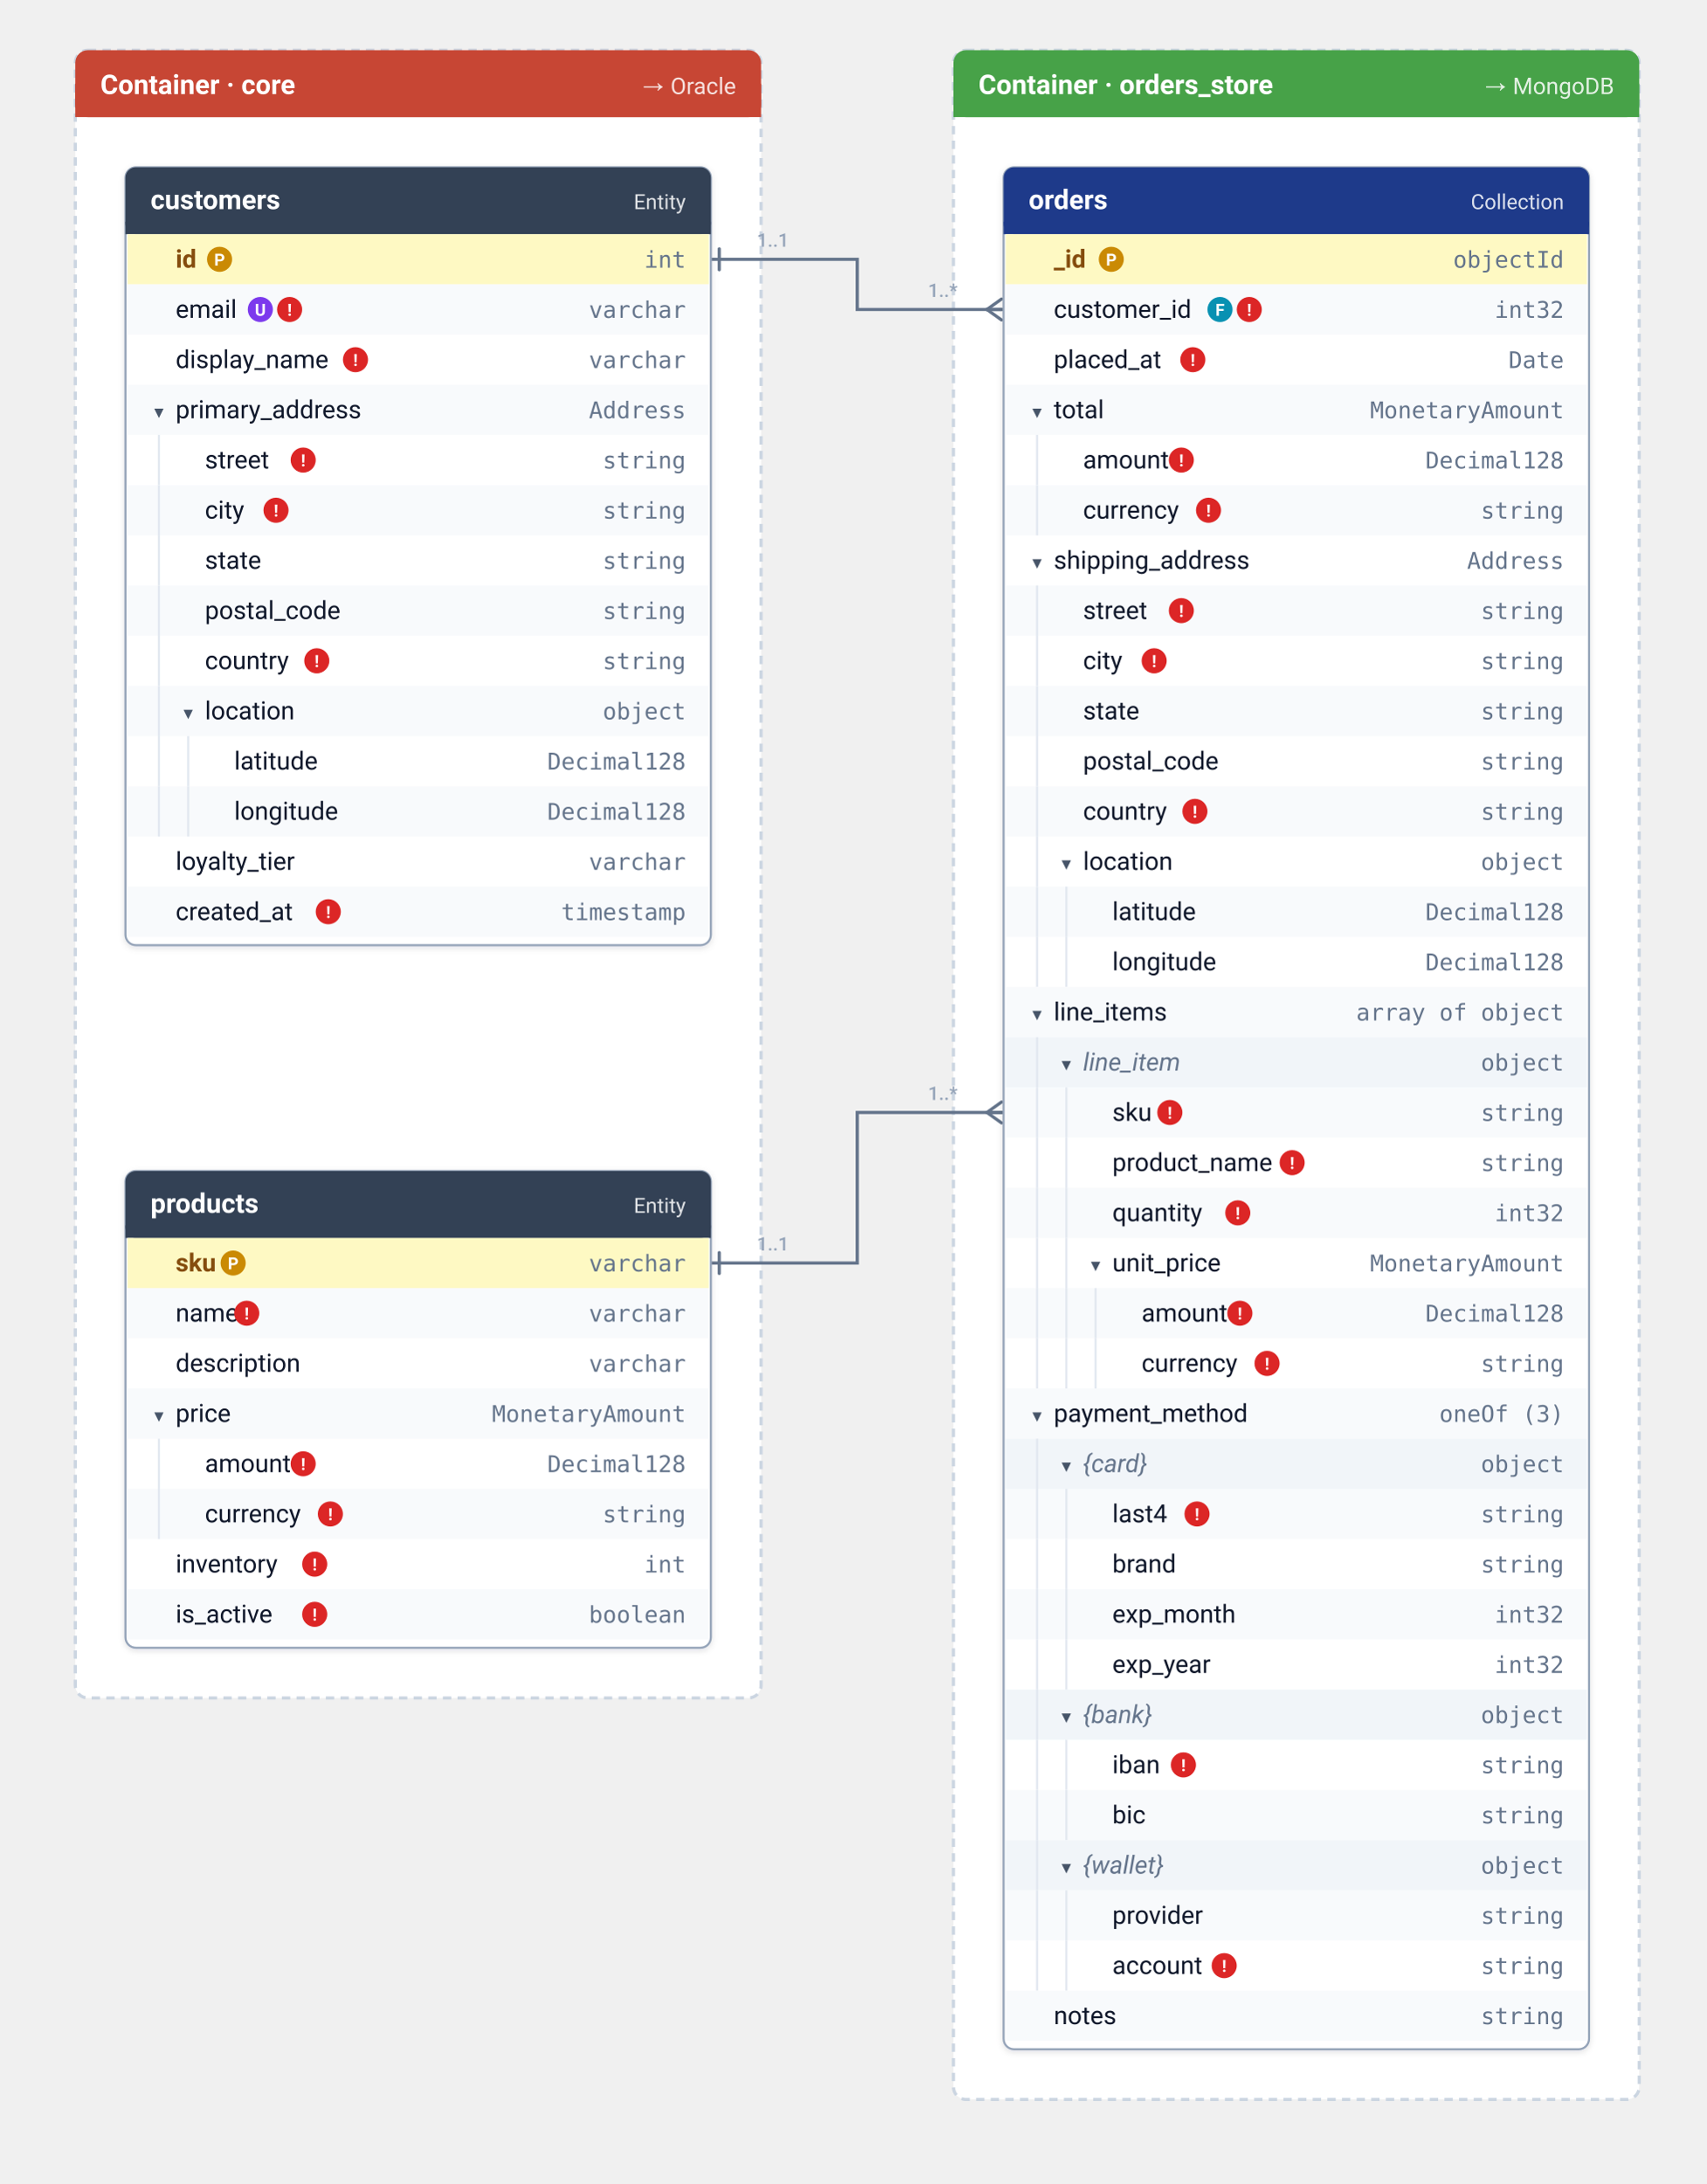
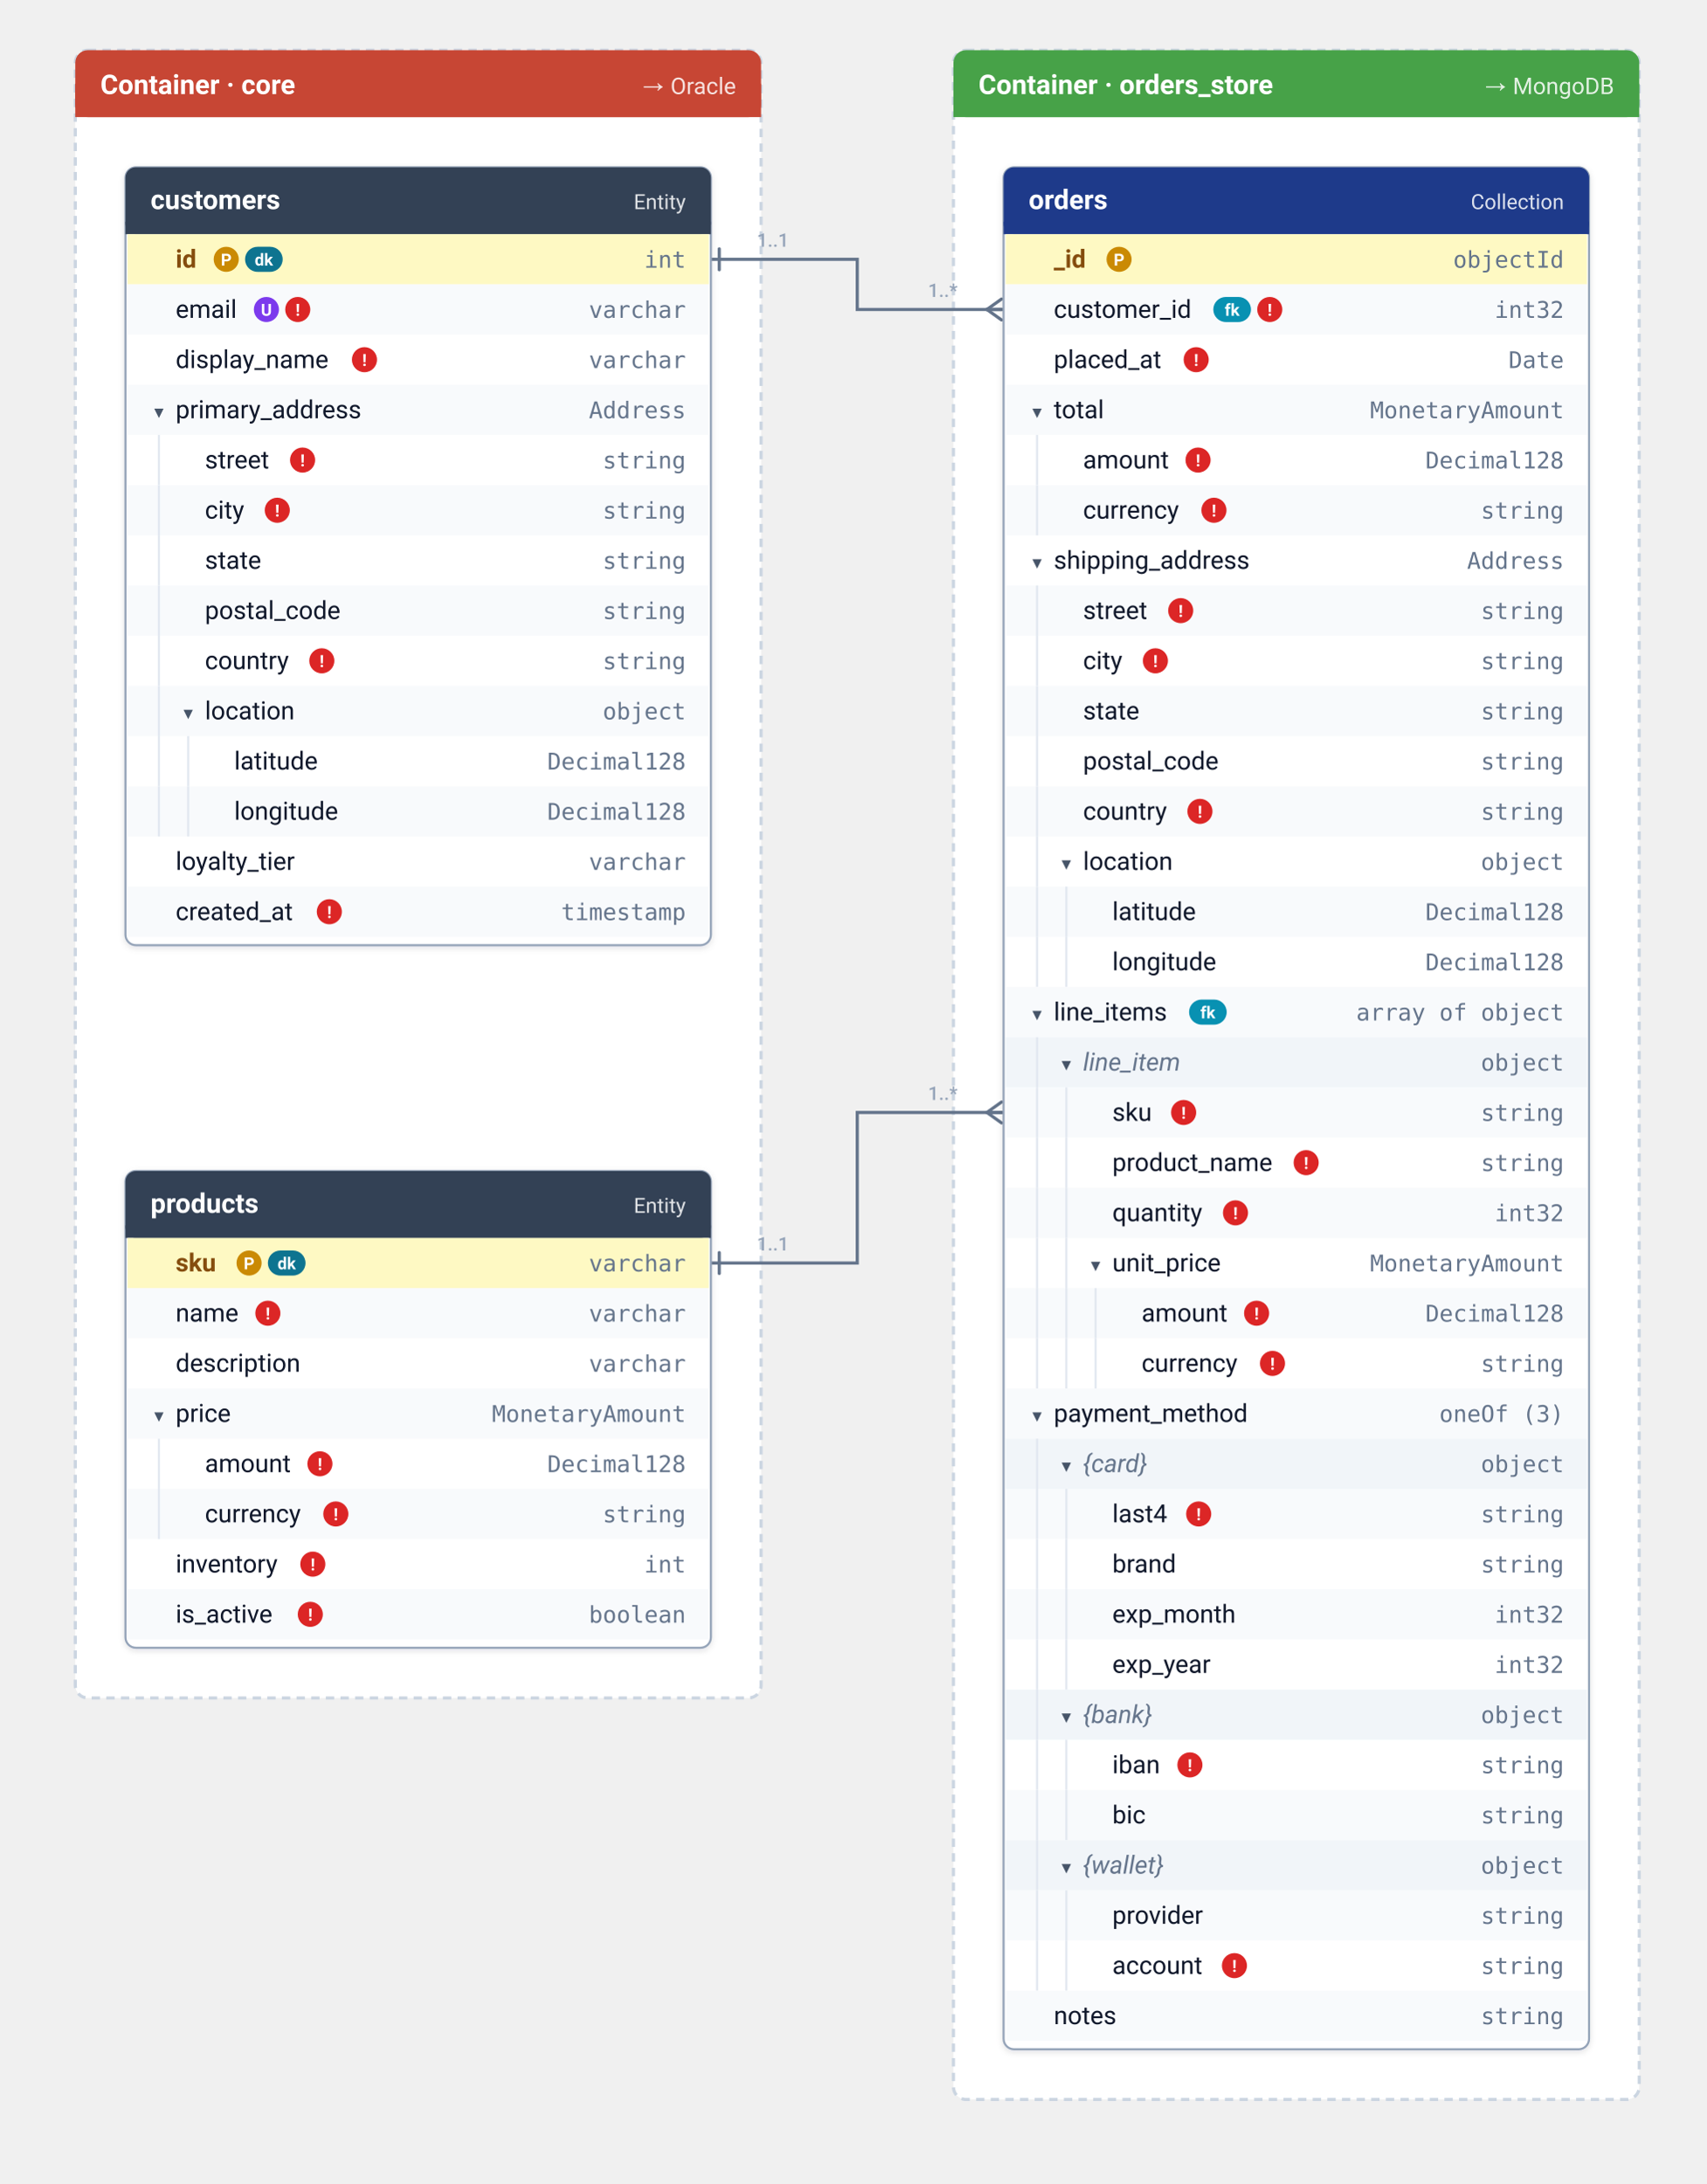
<svg xmlns="http://www.w3.org/2000/svg" width="816" height="1044" viewBox="0 0 816 1044" font-family="system-ui, -apple-system, 'Segoe UI', Roboto, Helvetica, Arial, sans-serif">
  <defs>
    <filter id="entity-shadow" x="-5%" y="-5%" width="110%" height="115%">
      <feDropShadow dx="0" dy="1" stdDeviation="1.5" flood-color="#0f172a" flood-opacity="0.12" />
    </filter>
  </defs>
  <g>
    <rect x="36" y="24" width="328" height="788" rx="6" fill="white" stroke="#cbd5e1" stroke-width="1.5" stroke-dasharray="4 3" />
    <rect x="36" y="24" width="328" height="32" fill="#c74634" rx="6" />
    <rect x="36" y="40" width="328" height="16" fill="#c74634" />
    <text x="48" y="45" fill="white" font-size="13" font-weight="600">Container · core</text>
    <text x="352" y="45" fill="white" font-size="11" text-anchor="end" opacity="0.85">→ Oracle</text>
  </g>
  <g>
    <rect x="456" y="24" width="328" height="980" rx="6" fill="white" stroke="#cbd5e1" stroke-width="1.5" stroke-dasharray="4 3" />
    <rect x="456" y="24" width="328" height="32" fill="#47a248" rx="6" />
    <rect x="456" y="40" width="328" height="16" fill="#47a248" />
    <text x="468" y="45" fill="white" font-size="13" font-weight="600">Container · orders_store</text>
    <text x="772" y="45" fill="white" font-size="11" text-anchor="end" opacity="0.85">→ MongoDB</text>
  </g>
  <g>
    <path d="M 480 148 L 410 148 L 410 124 L 340 124" fill="none" stroke="#64748b" stroke-width="1.5" />
    <g stroke="#64748b" fill="#64748b" stroke-linecap="round" stroke-linejoin="round" transform="translate(480 148) scale(-1 1)">
      <line x1="8" y1="0" x2="1" y2="-5" stroke-width="1.5" fill="none" />
      <line x1="8" y1="0" x2="1" y2="0" stroke-width="1.5" fill="none" />
      <line x1="8" y1="0" x2="1" y2="5" stroke-width="1.5" fill="none" />
    </g>
    <text x="458" y="142" fill="#94a3b8" font-size="9" font-weight="500" text-anchor="end">1..*</text>
    <g stroke="#64748b" fill="#64748b" stroke-linecap="round" stroke-linejoin="round" transform="translate(340 124)">
      <line x1="4" y1="-5" x2="4" y2="5" stroke-width="1.5" fill="none" />
    </g>
    <text x="362" y="118" fill="#94a3b8" font-size="9" font-weight="500" text-anchor="start">1..1</text>
  </g>
  <g>
    <path d="M 480 532 L 410 532 L 410 604 L 340 604" fill="none" stroke="#64748b" stroke-width="1.5" />
    <g stroke="#64748b" fill="#64748b" stroke-linecap="round" stroke-linejoin="round" transform="translate(480 532) scale(-1 1)">
      <line x1="8" y1="0" x2="1" y2="-5" stroke-width="1.5" fill="none" />
      <line x1="8" y1="0" x2="1" y2="0" stroke-width="1.5" fill="none" />
      <line x1="8" y1="0" x2="1" y2="5" stroke-width="1.5" fill="none" />
    </g>
    <text x="458" y="526" fill="#94a3b8" font-size="9" font-weight="500" text-anchor="end">1..*</text>
    <g stroke="#64748b" fill="#64748b" stroke-linecap="round" stroke-linejoin="round" transform="translate(340 604)">
      <line x1="4" y1="-5" x2="4" y2="5" stroke-width="1.5" fill="none" />
    </g>
    <text x="362" y="598" fill="#94a3b8" font-size="9" font-weight="500" text-anchor="start">1..1</text>
  </g>
  <g>
    <rect x="60" y="80" width="280" height="372" rx="5" fill="white" stroke="#94a3b8" stroke-width="1" filter="url(#entity-shadow)" />
    <rect x="60" y="80" width="280" height="32" fill="#334155" rx="5" />
    <rect x="60" y="106" width="280" height="6" fill="#334155" />
    <text x="72" y="100" fill="white" font-size="13" font-weight="600">customers</text>
    <text x="328" y="100" fill="white" font-size="10" text-anchor="end" opacity="0.85">Entity</text>
    <rect x="61" y="112" width="278" height="24" fill="#fef9c3" />
    <text x="84" y="128" fill="#854d0e" font-size="12" font-weight="600">id</text>
    <text x="328" y="128" fill="#64748b" font-size="11" text-anchor="end" font-family="ui-monospace, SFMono-Regular, Menlo, monospace">int</text>
-     <circle cx="105" cy="124" r="6" fill="#ca8a04" />
-     <text x="105" y="127" fill="white" font-size="8" font-weight="700" text-anchor="middle">P</text>
+     <circle cx="108.19" cy="124" r="6" fill="#ca8a04" />
+     <text x="108.19" y="127" fill="white" font-size="8" font-weight="700" text-anchor="middle">P</text>
+     <rect x="117.19" y="118" width="18" height="12" rx="6" fill="#0e7490" />
+     <text x="126.19" y="127" fill="white" font-size="8" font-weight="700" text-anchor="middle">dk</text>
    <rect x="61" y="136" width="278" height="24" fill="#f8fafc" />
    <text x="84" y="152" fill="#0f172a" font-size="12" font-weight="400">email</text>
    <text x="328" y="152" fill="#64748b" font-size="11" text-anchor="end" font-family="ui-monospace, SFMono-Regular, Menlo, monospace">varchar</text>
-     <circle cx="124.5" cy="148" r="6" fill="#7c3aed" />
-     <text x="124.5" y="151" fill="white" font-size="8" font-weight="700" text-anchor="middle">U</text>
-     <circle cx="138.5" cy="148" r="6" fill="#dc2626" />
-     <text x="138.5" y="151" fill="white" font-size="8" font-weight="700" text-anchor="middle">!</text>
+     <circle cx="127.4" cy="148" r="6" fill="#7c3aed" />
+     <text x="127.4" y="151" fill="white" font-size="8" font-weight="700" text-anchor="middle">U</text>
+     <circle cx="142.4" cy="148" r="6" fill="#dc2626" />
+     <text x="142.4" y="151" fill="white" font-size="8" font-weight="700" text-anchor="middle">!</text>
    <text x="84" y="176" fill="#0f172a" font-size="12" font-weight="400">display_name</text>
    <text x="328" y="176" fill="#64748b" font-size="11" text-anchor="end" font-family="ui-monospace, SFMono-Regular, Menlo, monospace">varchar</text>
-     <circle cx="170" cy="172" r="6" fill="#dc2626" />
-     <text x="170" y="175" fill="white" font-size="8" font-weight="700" text-anchor="middle">!</text>
+     <circle cx="174.3" cy="172" r="6" fill="#dc2626" />
+     <text x="174.3" y="175" fill="white" font-size="8" font-weight="700" text-anchor="middle">!</text>
    <rect x="61" y="184" width="278" height="24" fill="#f8fafc" />
    <text x="76" y="200" fill="#475569" font-size="9" text-anchor="middle">▾</text>
    <text x="84" y="200" fill="#0f172a" font-size="12" font-weight="400">primary_address</text>
    <text x="328" y="200" fill="#64748b" font-size="11" text-anchor="end" font-family="ui-monospace, SFMono-Regular, Menlo, monospace">Address</text>
    <line x1="76" y1="208" x2="76" y2="232" stroke="#e2e8f0" stroke-width="1" />
    <text x="98" y="224" fill="#0f172a" font-size="12" font-weight="400">street</text>
    <text x="328" y="224" fill="#64748b" font-size="11" text-anchor="end" font-family="ui-monospace, SFMono-Regular, Menlo, monospace">string</text>
-     <circle cx="145" cy="220" r="6" fill="#dc2626" />
-     <text x="145" y="223" fill="white" font-size="8" font-weight="700" text-anchor="middle">!</text>
+     <circle cx="144.7" cy="220" r="6" fill="#dc2626" />
+     <text x="144.7" y="223" fill="white" font-size="8" font-weight="700" text-anchor="middle">!</text>
    <rect x="61" y="232" width="278" height="24" fill="#f8fafc" />
    <line x1="76" y1="232" x2="76" y2="256" stroke="#e2e8f0" stroke-width="1" />
    <text x="98" y="248" fill="#0f172a" font-size="12" font-weight="400">city</text>
    <text x="328" y="248" fill="#64748b" font-size="11" text-anchor="end" font-family="ui-monospace, SFMono-Regular, Menlo, monospace">string</text>
-     <circle cx="132" cy="244" r="6" fill="#dc2626" />
-     <text x="132" y="247" fill="white" font-size="8" font-weight="700" text-anchor="middle">!</text>
+     <circle cx="132.6" cy="244" r="6" fill="#dc2626" />
+     <text x="132.6" y="247" fill="white" font-size="8" font-weight="700" text-anchor="middle">!</text>
    <line x1="76" y1="256" x2="76" y2="280" stroke="#e2e8f0" stroke-width="1" />
    <text x="98" y="272" fill="#0f172a" font-size="12" font-weight="400">state</text>
    <text x="328" y="272" fill="#64748b" font-size="11" text-anchor="end" font-family="ui-monospace, SFMono-Regular, Menlo, monospace">string</text>
    <rect x="61" y="280" width="278" height="24" fill="#f8fafc" />
    <line x1="76" y1="280" x2="76" y2="304" stroke="#e2e8f0" stroke-width="1" />
    <text x="98" y="296" fill="#0f172a" font-size="12" font-weight="400">postal_code</text>
    <text x="328" y="296" fill="#64748b" font-size="11" text-anchor="end" font-family="ui-monospace, SFMono-Regular, Menlo, monospace">string</text>
    <line x1="76" y1="304" x2="76" y2="328" stroke="#e2e8f0" stroke-width="1" />
    <text x="98" y="320" fill="#0f172a" font-size="12" font-weight="400">country</text>
    <text x="328" y="320" fill="#64748b" font-size="11" text-anchor="end" font-family="ui-monospace, SFMono-Regular, Menlo, monospace">string</text>
-     <circle cx="151.5" cy="316" r="6" fill="#dc2626" />
-     <text x="151.5" y="319" fill="white" font-size="8" font-weight="700" text-anchor="middle">!</text>
+     <circle cx="153.9" cy="316" r="6" fill="#dc2626" />
+     <text x="153.9" y="319" fill="white" font-size="8" font-weight="700" text-anchor="middle">!</text>
    <rect x="61" y="328" width="278" height="24" fill="#f8fafc" />
    <line x1="76" y1="328" x2="76" y2="352" stroke="#e2e8f0" stroke-width="1" />
    <text x="90" y="344" fill="#475569" font-size="9" text-anchor="middle">▾</text>
    <text x="98" y="344" fill="#0f172a" font-size="12" font-weight="400">location</text>
    <text x="328" y="344" fill="#64748b" font-size="11" text-anchor="end" font-family="ui-monospace, SFMono-Regular, Menlo, monospace">object</text>
    <line x1="76" y1="352" x2="76" y2="376" stroke="#e2e8f0" stroke-width="1" />
    <line x1="90" y1="352" x2="90" y2="376" stroke="#e2e8f0" stroke-width="1" />
    <text x="112" y="368" fill="#0f172a" font-size="12" font-weight="400">latitude</text>
    <text x="328" y="368" fill="#64748b" font-size="11" text-anchor="end" font-family="ui-monospace, SFMono-Regular, Menlo, monospace">Decimal128</text>
    <rect x="61" y="376" width="278" height="24" fill="#f8fafc" />
    <line x1="76" y1="376" x2="76" y2="400" stroke="#e2e8f0" stroke-width="1" />
    <line x1="90" y1="376" x2="90" y2="400" stroke="#e2e8f0" stroke-width="1" />
    <text x="112" y="392" fill="#0f172a" font-size="12" font-weight="400">longitude</text>
    <text x="328" y="392" fill="#64748b" font-size="11" text-anchor="end" font-family="ui-monospace, SFMono-Regular, Menlo, monospace">Decimal128</text>
    <text x="84" y="416" fill="#0f172a" font-size="12" font-weight="400">loyalty_tier</text>
    <text x="328" y="416" fill="#64748b" font-size="11" text-anchor="end" font-family="ui-monospace, SFMono-Regular, Menlo, monospace">varchar</text>
    <rect x="61" y="424" width="278" height="24" fill="#f8fafc" />
    <text x="84" y="440" fill="#0f172a" font-size="12" font-weight="400">created_at</text>
    <text x="328" y="440" fill="#64748b" font-size="11" text-anchor="end" font-family="ui-monospace, SFMono-Regular, Menlo, monospace">timestamp</text>
-     <circle cx="157" cy="436" r="6" fill="#dc2626" />
-     <text x="157" y="439" fill="white" font-size="8" font-weight="700" text-anchor="middle">!</text>
+     <circle cx="157.5" cy="436" r="6" fill="#dc2626" />
+     <text x="157.5" y="439" fill="white" font-size="8" font-weight="700" text-anchor="middle">!</text>
  </g>
  <g>
    <rect x="60" y="560" width="280" height="228" rx="5" fill="white" stroke="#94a3b8" stroke-width="1" filter="url(#entity-shadow)" />
    <rect x="60" y="560" width="280" height="32" fill="#334155" rx="5" />
    <rect x="60" y="586" width="280" height="6" fill="#334155" />
    <text x="72" y="580" fill="white" font-size="13" font-weight="600">products</text>
    <text x="328" y="580" fill="white" font-size="10" text-anchor="end" opacity="0.85">Entity</text>
    <rect x="61" y="592" width="278" height="24" fill="#fef9c3" />
    <text x="84" y="608" fill="#854d0e" font-size="12" font-weight="600">sku</text>
    <text x="328" y="608" fill="#64748b" font-size="11" text-anchor="end" font-family="ui-monospace, SFMono-Regular, Menlo, monospace">varchar</text>
-     <circle cx="111.5" cy="604" r="6" fill="#ca8a04" />
-     <text x="111.5" y="607" fill="white" font-size="8" font-weight="700" text-anchor="middle">P</text>
+     <circle cx="119.11" cy="604" r="6" fill="#ca8a04" />
+     <text x="119.11" y="607" fill="white" font-size="8" font-weight="700" text-anchor="middle">P</text>
+     <rect x="128.11" y="598" width="18" height="12" rx="6" fill="#0e7490" />
+     <text x="137.11" y="607" fill="white" font-size="8" font-weight="700" text-anchor="middle">dk</text>
    <rect x="61" y="616" width="278" height="24" fill="#f8fafc" />
    <text x="84" y="632" fill="#0f172a" font-size="12" font-weight="400">name</text>
    <text x="328" y="632" fill="#64748b" font-size="11" text-anchor="end" font-family="ui-monospace, SFMono-Regular, Menlo, monospace">varchar</text>
-     <circle cx="118" cy="628" r="6" fill="#dc2626" />
-     <text x="118" y="631" fill="white" font-size="8" font-weight="700" text-anchor="middle">!</text>
+     <circle cx="128.1" cy="628" r="6" fill="#dc2626" />
+     <text x="128.1" y="631" fill="white" font-size="8" font-weight="700" text-anchor="middle">!</text>
    <text x="84" y="656" fill="#0f172a" font-size="12" font-weight="400">description</text>
    <text x="328" y="656" fill="#64748b" font-size="11" text-anchor="end" font-family="ui-monospace, SFMono-Regular, Menlo, monospace">varchar</text>
    <rect x="61" y="664" width="278" height="24" fill="#f8fafc" />
    <text x="76" y="680" fill="#475569" font-size="9" text-anchor="middle">▾</text>
    <text x="84" y="680" fill="#0f172a" font-size="12" font-weight="400">price</text>
    <text x="328" y="680" fill="#64748b" font-size="11" text-anchor="end" font-family="ui-monospace, SFMono-Regular, Menlo, monospace">MonetaryAmount</text>
    <line x1="76" y1="688" x2="76" y2="712" stroke="#e2e8f0" stroke-width="1" />
    <text x="98" y="704" fill="#0f172a" font-size="12" font-weight="400">amount</text>
    <text x="328" y="704" fill="#64748b" font-size="11" text-anchor="end" font-family="ui-monospace, SFMono-Regular, Menlo, monospace">Decimal128</text>
-     <circle cx="145" cy="700" r="6" fill="#dc2626" />
-     <text x="145" y="703" fill="white" font-size="8" font-weight="700" text-anchor="middle">!</text>
+     <circle cx="153" cy="700" r="6" fill="#dc2626" />
+     <text x="153" y="703" fill="white" font-size="8" font-weight="700" text-anchor="middle">!</text>
    <rect x="61" y="712" width="278" height="24" fill="#f8fafc" />
    <line x1="76" y1="712" x2="76" y2="736" stroke="#e2e8f0" stroke-width="1" />
    <text x="98" y="728" fill="#0f172a" font-size="12" font-weight="400">currency</text>
    <text x="328" y="728" fill="#64748b" font-size="11" text-anchor="end" font-family="ui-monospace, SFMono-Regular, Menlo, monospace">string</text>
-     <circle cx="158" cy="724" r="6" fill="#dc2626" />
-     <text x="158" y="727" fill="white" font-size="8" font-weight="700" text-anchor="middle">!</text>
+     <circle cx="160.6" cy="724" r="6" fill="#dc2626" />
+     <text x="160.6" y="727" fill="white" font-size="8" font-weight="700" text-anchor="middle">!</text>
    <text x="84" y="752" fill="#0f172a" font-size="12" font-weight="400">inventory</text>
    <text x="328" y="752" fill="#64748b" font-size="11" text-anchor="end" font-family="ui-monospace, SFMono-Regular, Menlo, monospace">int</text>
-     <circle cx="150.5" cy="748" r="6" fill="#dc2626" />
-     <text x="150.5" y="751" fill="white" font-size="8" font-weight="700" text-anchor="middle">!</text>
+     <circle cx="149.6" cy="748" r="6" fill="#dc2626" />
+     <text x="149.6" y="751" fill="white" font-size="8" font-weight="700" text-anchor="middle">!</text>
    <rect x="61" y="760" width="278" height="24" fill="#f8fafc" />
    <text x="84" y="776" fill="#0f172a" font-size="12" font-weight="400">is_active</text>
    <text x="328" y="776" fill="#64748b" font-size="11" text-anchor="end" font-family="ui-monospace, SFMono-Regular, Menlo, monospace">boolean</text>
-     <circle cx="150.5" cy="772" r="6" fill="#dc2626" />
-     <text x="150.5" y="775" fill="white" font-size="8" font-weight="700" text-anchor="middle">!</text>
+     <circle cx="148.4" cy="772" r="6" fill="#dc2626" />
+     <text x="148.4" y="775" fill="white" font-size="8" font-weight="700" text-anchor="middle">!</text>
  </g>
  <g>
    <rect x="480" y="80" width="280" height="900" rx="5" fill="white" stroke="#94a3b8" stroke-width="1" filter="url(#entity-shadow)" />
    <rect x="480" y="80" width="280" height="32" fill="#1e3a8a" rx="5" />
    <rect x="480" y="106" width="280" height="6" fill="#1e3a8a" />
    <text x="492" y="100" fill="white" font-size="13" font-weight="600">orders</text>
    <text x="748" y="100" fill="white" font-size="10" text-anchor="end" opacity="0.85">Collection</text>
    <rect x="481" y="112" width="278" height="24" fill="#fef9c3" />
    <text x="504" y="128" fill="#854d0e" font-size="12" font-weight="600">_id</text>
    <text x="748" y="128" fill="#64748b" font-size="11" text-anchor="end" font-family="ui-monospace, SFMono-Regular, Menlo, monospace">objectId</text>
-     <circle cx="531.5" cy="124" r="6" fill="#ca8a04" />
-     <text x="531.5" y="127" fill="white" font-size="8" font-weight="700" text-anchor="middle">P</text>
+     <circle cx="535.22" cy="124" r="6" fill="#ca8a04" />
+     <text x="535.22" y="127" fill="white" font-size="8" font-weight="700" text-anchor="middle">P</text>
    <rect x="481" y="136" width="278" height="24" fill="#f8fafc" />
    <text x="504" y="152" fill="#0f172a" font-size="12" font-weight="400">customer_id</text>
    <text x="748" y="152" fill="#64748b" font-size="11" text-anchor="end" font-family="ui-monospace, SFMono-Regular, Menlo, monospace">int32</text>
-     <circle cx="583.5" cy="148" r="6" fill="#0891b2" />
-     <text x="583.5" y="151" fill="white" font-size="8" font-weight="700" text-anchor="middle">F</text>
-     <circle cx="597.5" cy="148" r="6" fill="#dc2626" />
-     <text x="597.5" y="151" fill="white" font-size="8" font-weight="700" text-anchor="middle">!</text>
+     <rect x="580.3" y="142" width="18" height="12" rx="6" fill="#0891b2" />
+     <text x="589.3" y="151" fill="white" font-size="8" font-weight="700" text-anchor="middle">fk</text>
+     <circle cx="607.3" cy="148" r="6" fill="#dc2626" />
+     <text x="607.3" y="151" fill="white" font-size="8" font-weight="700" text-anchor="middle">!</text>
    <text x="504" y="176" fill="#0f172a" font-size="12" font-weight="400">placed_at</text>
    <text x="748" y="176" fill="#64748b" font-size="11" text-anchor="end" font-family="ui-monospace, SFMono-Regular, Menlo, monospace">Date</text>
-     <circle cx="570.5" cy="172" r="6" fill="#dc2626" />
-     <text x="570.5" y="175" fill="white" font-size="8" font-weight="700" text-anchor="middle">!</text>
+     <circle cx="572.1" cy="172" r="6" fill="#dc2626" />
+     <text x="572.1" y="175" fill="white" font-size="8" font-weight="700" text-anchor="middle">!</text>
    <rect x="481" y="184" width="278" height="24" fill="#f8fafc" />
    <text x="496" y="200" fill="#475569" font-size="9" text-anchor="middle">▾</text>
    <text x="504" y="200" fill="#0f172a" font-size="12" font-weight="400">total</text>
    <text x="748" y="200" fill="#64748b" font-size="11" text-anchor="end" font-family="ui-monospace, SFMono-Regular, Menlo, monospace">MonetaryAmount</text>
    <line x1="496" y1="208" x2="496" y2="232" stroke="#e2e8f0" stroke-width="1" />
    <text x="518" y="224" fill="#0f172a" font-size="12" font-weight="400">amount</text>
    <text x="748" y="224" fill="#64748b" font-size="11" text-anchor="end" font-family="ui-monospace, SFMono-Regular, Menlo, monospace">Decimal128</text>
-     <circle cx="565" cy="220" r="6" fill="#dc2626" />
-     <text x="565" y="223" fill="white" font-size="8" font-weight="700" text-anchor="middle">!</text>
+     <circle cx="573" cy="220" r="6" fill="#dc2626" />
+     <text x="573" y="223" fill="white" font-size="8" font-weight="700" text-anchor="middle">!</text>
    <rect x="481" y="232" width="278" height="24" fill="#f8fafc" />
    <line x1="496" y1="232" x2="496" y2="256" stroke="#e2e8f0" stroke-width="1" />
    <text x="518" y="248" fill="#0f172a" font-size="12" font-weight="400">currency</text>
    <text x="748" y="248" fill="#64748b" font-size="11" text-anchor="end" font-family="ui-monospace, SFMono-Regular, Menlo, monospace">string</text>
-     <circle cx="578" cy="244" r="6" fill="#dc2626" />
-     <text x="578" y="247" fill="white" font-size="8" font-weight="700" text-anchor="middle">!</text>
+     <circle cx="580.6" cy="244" r="6" fill="#dc2626" />
+     <text x="580.6" y="247" fill="white" font-size="8" font-weight="700" text-anchor="middle">!</text>
    <text x="496" y="272" fill="#475569" font-size="9" text-anchor="middle">▾</text>
    <text x="504" y="272" fill="#0f172a" font-size="12" font-weight="400">shipping_address</text>
    <text x="748" y="272" fill="#64748b" font-size="11" text-anchor="end" font-family="ui-monospace, SFMono-Regular, Menlo, monospace">Address</text>
    <rect x="481" y="280" width="278" height="24" fill="#f8fafc" />
    <line x1="496" y1="280" x2="496" y2="304" stroke="#e2e8f0" stroke-width="1" />
    <text x="518" y="296" fill="#0f172a" font-size="12" font-weight="400">street</text>
    <text x="748" y="296" fill="#64748b" font-size="11" text-anchor="end" font-family="ui-monospace, SFMono-Regular, Menlo, monospace">string</text>
-     <circle cx="565" cy="292" r="6" fill="#dc2626" />
-     <text x="565" y="295" fill="white" font-size="8" font-weight="700" text-anchor="middle">!</text>
+     <circle cx="564.7" cy="292" r="6" fill="#dc2626" />
+     <text x="564.7" y="295" fill="white" font-size="8" font-weight="700" text-anchor="middle">!</text>
    <line x1="496" y1="304" x2="496" y2="328" stroke="#e2e8f0" stroke-width="1" />
    <text x="518" y="320" fill="#0f172a" font-size="12" font-weight="400">city</text>
    <text x="748" y="320" fill="#64748b" font-size="11" text-anchor="end" font-family="ui-monospace, SFMono-Regular, Menlo, monospace">string</text>
-     <circle cx="552" cy="316" r="6" fill="#dc2626" />
-     <text x="552" y="319" fill="white" font-size="8" font-weight="700" text-anchor="middle">!</text>
+     <circle cx="552.6" cy="316" r="6" fill="#dc2626" />
+     <text x="552.6" y="319" fill="white" font-size="8" font-weight="700" text-anchor="middle">!</text>
    <rect x="481" y="328" width="278" height="24" fill="#f8fafc" />
    <line x1="496" y1="328" x2="496" y2="352" stroke="#e2e8f0" stroke-width="1" />
    <text x="518" y="344" fill="#0f172a" font-size="12" font-weight="400">state</text>
    <text x="748" y="344" fill="#64748b" font-size="11" text-anchor="end" font-family="ui-monospace, SFMono-Regular, Menlo, monospace">string</text>
    <line x1="496" y1="352" x2="496" y2="376" stroke="#e2e8f0" stroke-width="1" />
    <text x="518" y="368" fill="#0f172a" font-size="12" font-weight="400">postal_code</text>
    <text x="748" y="368" fill="#64748b" font-size="11" text-anchor="end" font-family="ui-monospace, SFMono-Regular, Menlo, monospace">string</text>
    <rect x="481" y="376" width="278" height="24" fill="#f8fafc" />
    <line x1="496" y1="376" x2="496" y2="400" stroke="#e2e8f0" stroke-width="1" />
    <text x="518" y="392" fill="#0f172a" font-size="12" font-weight="400">country</text>
    <text x="748" y="392" fill="#64748b" font-size="11" text-anchor="end" font-family="ui-monospace, SFMono-Regular, Menlo, monospace">string</text>
-     <circle cx="571.5" cy="388" r="6" fill="#dc2626" />
-     <text x="571.5" y="391" fill="white" font-size="8" font-weight="700" text-anchor="middle">!</text>
+     <circle cx="573.9" cy="388" r="6" fill="#dc2626" />
+     <text x="573.9" y="391" fill="white" font-size="8" font-weight="700" text-anchor="middle">!</text>
    <line x1="496" y1="400" x2="496" y2="424" stroke="#e2e8f0" stroke-width="1" />
    <text x="510" y="416" fill="#475569" font-size="9" text-anchor="middle">▾</text>
    <text x="518" y="416" fill="#0f172a" font-size="12" font-weight="400">location</text>
    <text x="748" y="416" fill="#64748b" font-size="11" text-anchor="end" font-family="ui-monospace, SFMono-Regular, Menlo, monospace">object</text>
    <rect x="481" y="424" width="278" height="24" fill="#f8fafc" />
    <line x1="496" y1="424" x2="496" y2="448" stroke="#e2e8f0" stroke-width="1" />
    <line x1="510" y1="424" x2="510" y2="448" stroke="#e2e8f0" stroke-width="1" />
    <text x="532" y="440" fill="#0f172a" font-size="12" font-weight="400">latitude</text>
    <text x="748" y="440" fill="#64748b" font-size="11" text-anchor="end" font-family="ui-monospace, SFMono-Regular, Menlo, monospace">Decimal128</text>
    <line x1="496" y1="448" x2="496" y2="472" stroke="#e2e8f0" stroke-width="1" />
    <line x1="510" y1="448" x2="510" y2="472" stroke="#e2e8f0" stroke-width="1" />
    <text x="532" y="464" fill="#0f172a" font-size="12" font-weight="400">longitude</text>
    <text x="748" y="464" fill="#64748b" font-size="11" text-anchor="end" font-family="ui-monospace, SFMono-Regular, Menlo, monospace">Decimal128</text>
    <rect x="481" y="472" width="278" height="24" fill="#f8fafc" />
    <text x="496" y="488" fill="#475569" font-size="9" text-anchor="middle">▾</text>
    <text x="504" y="488" fill="#0f172a" font-size="12" font-weight="400">line_items</text>
    <text x="748" y="488" fill="#64748b" font-size="11" text-anchor="end" font-family="ui-monospace, SFMono-Regular, Menlo, monospace">array of object</text>
+     <rect x="568.7" y="478" width="18" height="12" rx="6" fill="#0891b2" />
+     <text x="577.7" y="487" fill="white" font-size="8" font-weight="700" text-anchor="middle">fk</text>
    <rect x="481" y="496" width="278" height="24" fill="#f1f5f9" />
    <line x1="496" y1="496" x2="496" y2="520" stroke="#e2e8f0" stroke-width="1" />
    <text x="510" y="512" fill="#475569" font-size="9" text-anchor="middle">▾</text>
    <text x="518" y="512" fill="#64748b" font-size="12" font-weight="400" font-style="italic">line_item</text>
    <text x="748" y="512" fill="#64748b" font-size="11" text-anchor="end" font-family="ui-monospace, SFMono-Regular, Menlo, monospace">object</text>
    <rect x="481" y="520" width="278" height="24" fill="#f8fafc" />
    <line x1="496" y1="520" x2="496" y2="544" stroke="#e2e8f0" stroke-width="1" />
    <line x1="510" y1="520" x2="510" y2="544" stroke="#e2e8f0" stroke-width="1" />
    <text x="532" y="536" fill="#0f172a" font-size="12" font-weight="400">sku</text>
    <text x="748" y="536" fill="#64748b" font-size="11" text-anchor="end" font-family="ui-monospace, SFMono-Regular, Menlo, monospace">string</text>
-     <circle cx="559.5" cy="532" r="6" fill="#dc2626" />
-     <text x="559.5" y="535" fill="white" font-size="8" font-weight="700" text-anchor="middle">!</text>
+     <circle cx="566.1" cy="532" r="6" fill="#dc2626" />
+     <text x="566.1" y="535" fill="white" font-size="8" font-weight="700" text-anchor="middle">!</text>
    <line x1="496" y1="544" x2="496" y2="568" stroke="#e2e8f0" stroke-width="1" />
    <line x1="510" y1="544" x2="510" y2="568" stroke="#e2e8f0" stroke-width="1" />
    <text x="532" y="560" fill="#0f172a" font-size="12" font-weight="400">product_name</text>
    <text x="748" y="560" fill="#64748b" font-size="11" text-anchor="end" font-family="ui-monospace, SFMono-Regular, Menlo, monospace">string</text>
-     <circle cx="618" cy="556" r="6" fill="#dc2626" />
-     <text x="618" y="559" fill="white" font-size="8" font-weight="700" text-anchor="middle">!</text>
+     <circle cx="624.7" cy="556" r="6" fill="#dc2626" />
+     <text x="624.7" y="559" fill="white" font-size="8" font-weight="700" text-anchor="middle">!</text>
    <rect x="481" y="568" width="278" height="24" fill="#f8fafc" />
    <line x1="496" y1="568" x2="496" y2="592" stroke="#e2e8f0" stroke-width="1" />
    <line x1="510" y1="568" x2="510" y2="592" stroke="#e2e8f0" stroke-width="1" />
    <text x="532" y="584" fill="#0f172a" font-size="12" font-weight="400">quantity</text>
    <text x="748" y="584" fill="#64748b" font-size="11" text-anchor="end" font-family="ui-monospace, SFMono-Regular, Menlo, monospace">int32</text>
-     <circle cx="592" cy="580" r="6" fill="#dc2626" />
-     <text x="592" y="583" fill="white" font-size="8" font-weight="700" text-anchor="middle">!</text>
+     <circle cx="590.9" cy="580" r="6" fill="#dc2626" />
+     <text x="590.9" y="583" fill="white" font-size="8" font-weight="700" text-anchor="middle">!</text>
    <line x1="496" y1="592" x2="496" y2="616" stroke="#e2e8f0" stroke-width="1" />
    <line x1="510" y1="592" x2="510" y2="616" stroke="#e2e8f0" stroke-width="1" />
    <text x="524" y="608" fill="#475569" font-size="9" text-anchor="middle">▾</text>
    <text x="532" y="608" fill="#0f172a" font-size="12" font-weight="400">unit_price</text>
    <text x="748" y="608" fill="#64748b" font-size="11" text-anchor="end" font-family="ui-monospace, SFMono-Regular, Menlo, monospace">MonetaryAmount</text>
    <rect x="481" y="616" width="278" height="24" fill="#f8fafc" />
    <line x1="496" y1="616" x2="496" y2="640" stroke="#e2e8f0" stroke-width="1" />
    <line x1="510" y1="616" x2="510" y2="640" stroke="#e2e8f0" stroke-width="1" />
    <line x1="524" y1="616" x2="524" y2="640" stroke="#e2e8f0" stroke-width="1" />
    <text x="546" y="632" fill="#0f172a" font-size="12" font-weight="400">amount</text>
    <text x="748" y="632" fill="#64748b" font-size="11" text-anchor="end" font-family="ui-monospace, SFMono-Regular, Menlo, monospace">Decimal128</text>
-     <circle cx="593" cy="628" r="6" fill="#dc2626" />
-     <text x="593" y="631" fill="white" font-size="8" font-weight="700" text-anchor="middle">!</text>
+     <circle cx="601" cy="628" r="6" fill="#dc2626" />
+     <text x="601" y="631" fill="white" font-size="8" font-weight="700" text-anchor="middle">!</text>
    <line x1="496" y1="640" x2="496" y2="664" stroke="#e2e8f0" stroke-width="1" />
    <line x1="510" y1="640" x2="510" y2="664" stroke="#e2e8f0" stroke-width="1" />
    <line x1="524" y1="640" x2="524" y2="664" stroke="#e2e8f0" stroke-width="1" />
    <text x="546" y="656" fill="#0f172a" font-size="12" font-weight="400">currency</text>
    <text x="748" y="656" fill="#64748b" font-size="11" text-anchor="end" font-family="ui-monospace, SFMono-Regular, Menlo, monospace">string</text>
-     <circle cx="606" cy="652" r="6" fill="#dc2626" />
-     <text x="606" y="655" fill="white" font-size="8" font-weight="700" text-anchor="middle">!</text>
+     <circle cx="608.6" cy="652" r="6" fill="#dc2626" />
+     <text x="608.6" y="655" fill="white" font-size="8" font-weight="700" text-anchor="middle">!</text>
    <rect x="481" y="664" width="278" height="24" fill="#f8fafc" />
    <text x="496" y="680" fill="#475569" font-size="9" text-anchor="middle">▾</text>
    <text x="504" y="680" fill="#0f172a" font-size="12" font-weight="400">payment_method</text>
    <text x="748" y="680" fill="#64748b" font-size="11" text-anchor="end" font-family="ui-monospace, SFMono-Regular, Menlo, monospace">oneOf (3)</text>
    <rect x="481" y="688" width="278" height="24" fill="#f1f5f9" />
    <line x1="496" y1="688" x2="496" y2="712" stroke="#e2e8f0" stroke-width="1" />
    <text x="510" y="704" fill="#475569" font-size="9" text-anchor="middle">▾</text>
    <text x="518" y="704" fill="#64748b" font-size="12" font-weight="400" font-style="italic">{card}</text>
    <text x="748" y="704" fill="#64748b" font-size="11" text-anchor="end" font-family="ui-monospace, SFMono-Regular, Menlo, monospace">object</text>
    <rect x="481" y="712" width="278" height="24" fill="#f8fafc" />
    <line x1="496" y1="712" x2="496" y2="736" stroke="#e2e8f0" stroke-width="1" />
    <line x1="510" y1="712" x2="510" y2="736" stroke="#e2e8f0" stroke-width="1" />
    <text x="532" y="728" fill="#0f172a" font-size="12" font-weight="400">last4</text>
    <text x="748" y="728" fill="#64748b" font-size="11" text-anchor="end" font-family="ui-monospace, SFMono-Regular, Menlo, monospace">string</text>
-     <circle cx="572.5" cy="724" r="6" fill="#dc2626" />
-     <text x="572.5" y="727" fill="white" font-size="8" font-weight="700" text-anchor="middle">!</text>
+     <circle cx="573.3" cy="724" r="6" fill="#dc2626" />
+     <text x="573.3" y="727" fill="white" font-size="8" font-weight="700" text-anchor="middle">!</text>
    <line x1="496" y1="736" x2="496" y2="760" stroke="#e2e8f0" stroke-width="1" />
    <line x1="510" y1="736" x2="510" y2="760" stroke="#e2e8f0" stroke-width="1" />
    <text x="532" y="752" fill="#0f172a" font-size="12" font-weight="400">brand</text>
    <text x="748" y="752" fill="#64748b" font-size="11" text-anchor="end" font-family="ui-monospace, SFMono-Regular, Menlo, monospace">string</text>
    <rect x="481" y="760" width="278" height="24" fill="#f8fafc" />
    <line x1="496" y1="760" x2="496" y2="784" stroke="#e2e8f0" stroke-width="1" />
    <line x1="510" y1="760" x2="510" y2="784" stroke="#e2e8f0" stroke-width="1" />
    <text x="532" y="776" fill="#0f172a" font-size="12" font-weight="400">exp_month</text>
    <text x="748" y="776" fill="#64748b" font-size="11" text-anchor="end" font-family="ui-monospace, SFMono-Regular, Menlo, monospace">int32</text>
    <line x1="496" y1="784" x2="496" y2="808" stroke="#e2e8f0" stroke-width="1" />
    <line x1="510" y1="784" x2="510" y2="808" stroke="#e2e8f0" stroke-width="1" />
    <text x="532" y="800" fill="#0f172a" font-size="12" font-weight="400">exp_year</text>
    <text x="748" y="800" fill="#64748b" font-size="11" text-anchor="end" font-family="ui-monospace, SFMono-Regular, Menlo, monospace">int32</text>
    <rect x="481" y="808" width="278" height="24" fill="#f1f5f9" />
    <line x1="496" y1="808" x2="496" y2="832" stroke="#e2e8f0" stroke-width="1" />
    <text x="510" y="824" fill="#475569" font-size="9" text-anchor="middle">▾</text>
    <text x="518" y="824" fill="#64748b" font-size="12" font-weight="400" font-style="italic">{bank}</text>
    <text x="748" y="824" fill="#64748b" font-size="11" text-anchor="end" font-family="ui-monospace, SFMono-Regular, Menlo, monospace">object</text>
    <line x1="496" y1="832" x2="496" y2="856" stroke="#e2e8f0" stroke-width="1" />
    <line x1="510" y1="832" x2="510" y2="856" stroke="#e2e8f0" stroke-width="1" />
    <text x="532" y="848" fill="#0f172a" font-size="12" font-weight="400">iban</text>
    <text x="748" y="848" fill="#64748b" font-size="11" text-anchor="end" font-family="ui-monospace, SFMono-Regular, Menlo, monospace">string</text>
-     <circle cx="566" cy="844" r="6" fill="#dc2626" />
-     <text x="566" y="847" fill="white" font-size="8" font-weight="700" text-anchor="middle">!</text>
+     <circle cx="569.1" cy="844" r="6" fill="#dc2626" />
+     <text x="569.1" y="847" fill="white" font-size="8" font-weight="700" text-anchor="middle">!</text>
    <rect x="481" y="856" width="278" height="24" fill="#f8fafc" />
    <line x1="496" y1="856" x2="496" y2="880" stroke="#e2e8f0" stroke-width="1" />
    <line x1="510" y1="856" x2="510" y2="880" stroke="#e2e8f0" stroke-width="1" />
    <text x="532" y="872" fill="#0f172a" font-size="12" font-weight="400">bic</text>
    <text x="748" y="872" fill="#64748b" font-size="11" text-anchor="end" font-family="ui-monospace, SFMono-Regular, Menlo, monospace">string</text>
    <rect x="481" y="880" width="278" height="24" fill="#f1f5f9" />
    <line x1="496" y1="880" x2="496" y2="904" stroke="#e2e8f0" stroke-width="1" />
    <text x="510" y="896" fill="#475569" font-size="9" text-anchor="middle">▾</text>
    <text x="518" y="896" fill="#64748b" font-size="12" font-weight="400" font-style="italic">{wallet}</text>
    <text x="748" y="896" fill="#64748b" font-size="11" text-anchor="end" font-family="ui-monospace, SFMono-Regular, Menlo, monospace">object</text>
    <rect x="481" y="904" width="278" height="24" fill="#f8fafc" />
    <line x1="496" y1="904" x2="496" y2="928" stroke="#e2e8f0" stroke-width="1" />
    <line x1="510" y1="904" x2="510" y2="928" stroke="#e2e8f0" stroke-width="1" />
    <text x="532" y="920" fill="#0f172a" font-size="12" font-weight="400">provider</text>
    <text x="748" y="920" fill="#64748b" font-size="11" text-anchor="end" font-family="ui-monospace, SFMono-Regular, Menlo, monospace">string</text>
    <line x1="496" y1="928" x2="496" y2="952" stroke="#e2e8f0" stroke-width="1" />
    <line x1="510" y1="928" x2="510" y2="952" stroke="#e2e8f0" stroke-width="1" />
    <text x="532" y="944" fill="#0f172a" font-size="12" font-weight="400">account</text>
    <text x="748" y="944" fill="#64748b" font-size="11" text-anchor="end" font-family="ui-monospace, SFMono-Regular, Menlo, monospace">string</text>
-     <circle cx="585.5" cy="940" r="6" fill="#dc2626" />
-     <text x="585.5" y="943" fill="white" font-size="8" font-weight="700" text-anchor="middle">!</text>
+     <circle cx="590.4" cy="940" r="6" fill="#dc2626" />
+     <text x="590.4" y="943" fill="white" font-size="8" font-weight="700" text-anchor="middle">!</text>
    <rect x="481" y="952" width="278" height="24" fill="#f8fafc" />
    <text x="504" y="968" fill="#0f172a" font-size="12" font-weight="400">notes</text>
    <text x="748" y="968" fill="#64748b" font-size="11" text-anchor="end" font-family="ui-monospace, SFMono-Regular, Menlo, monospace">string</text>
  </g>
</svg>
